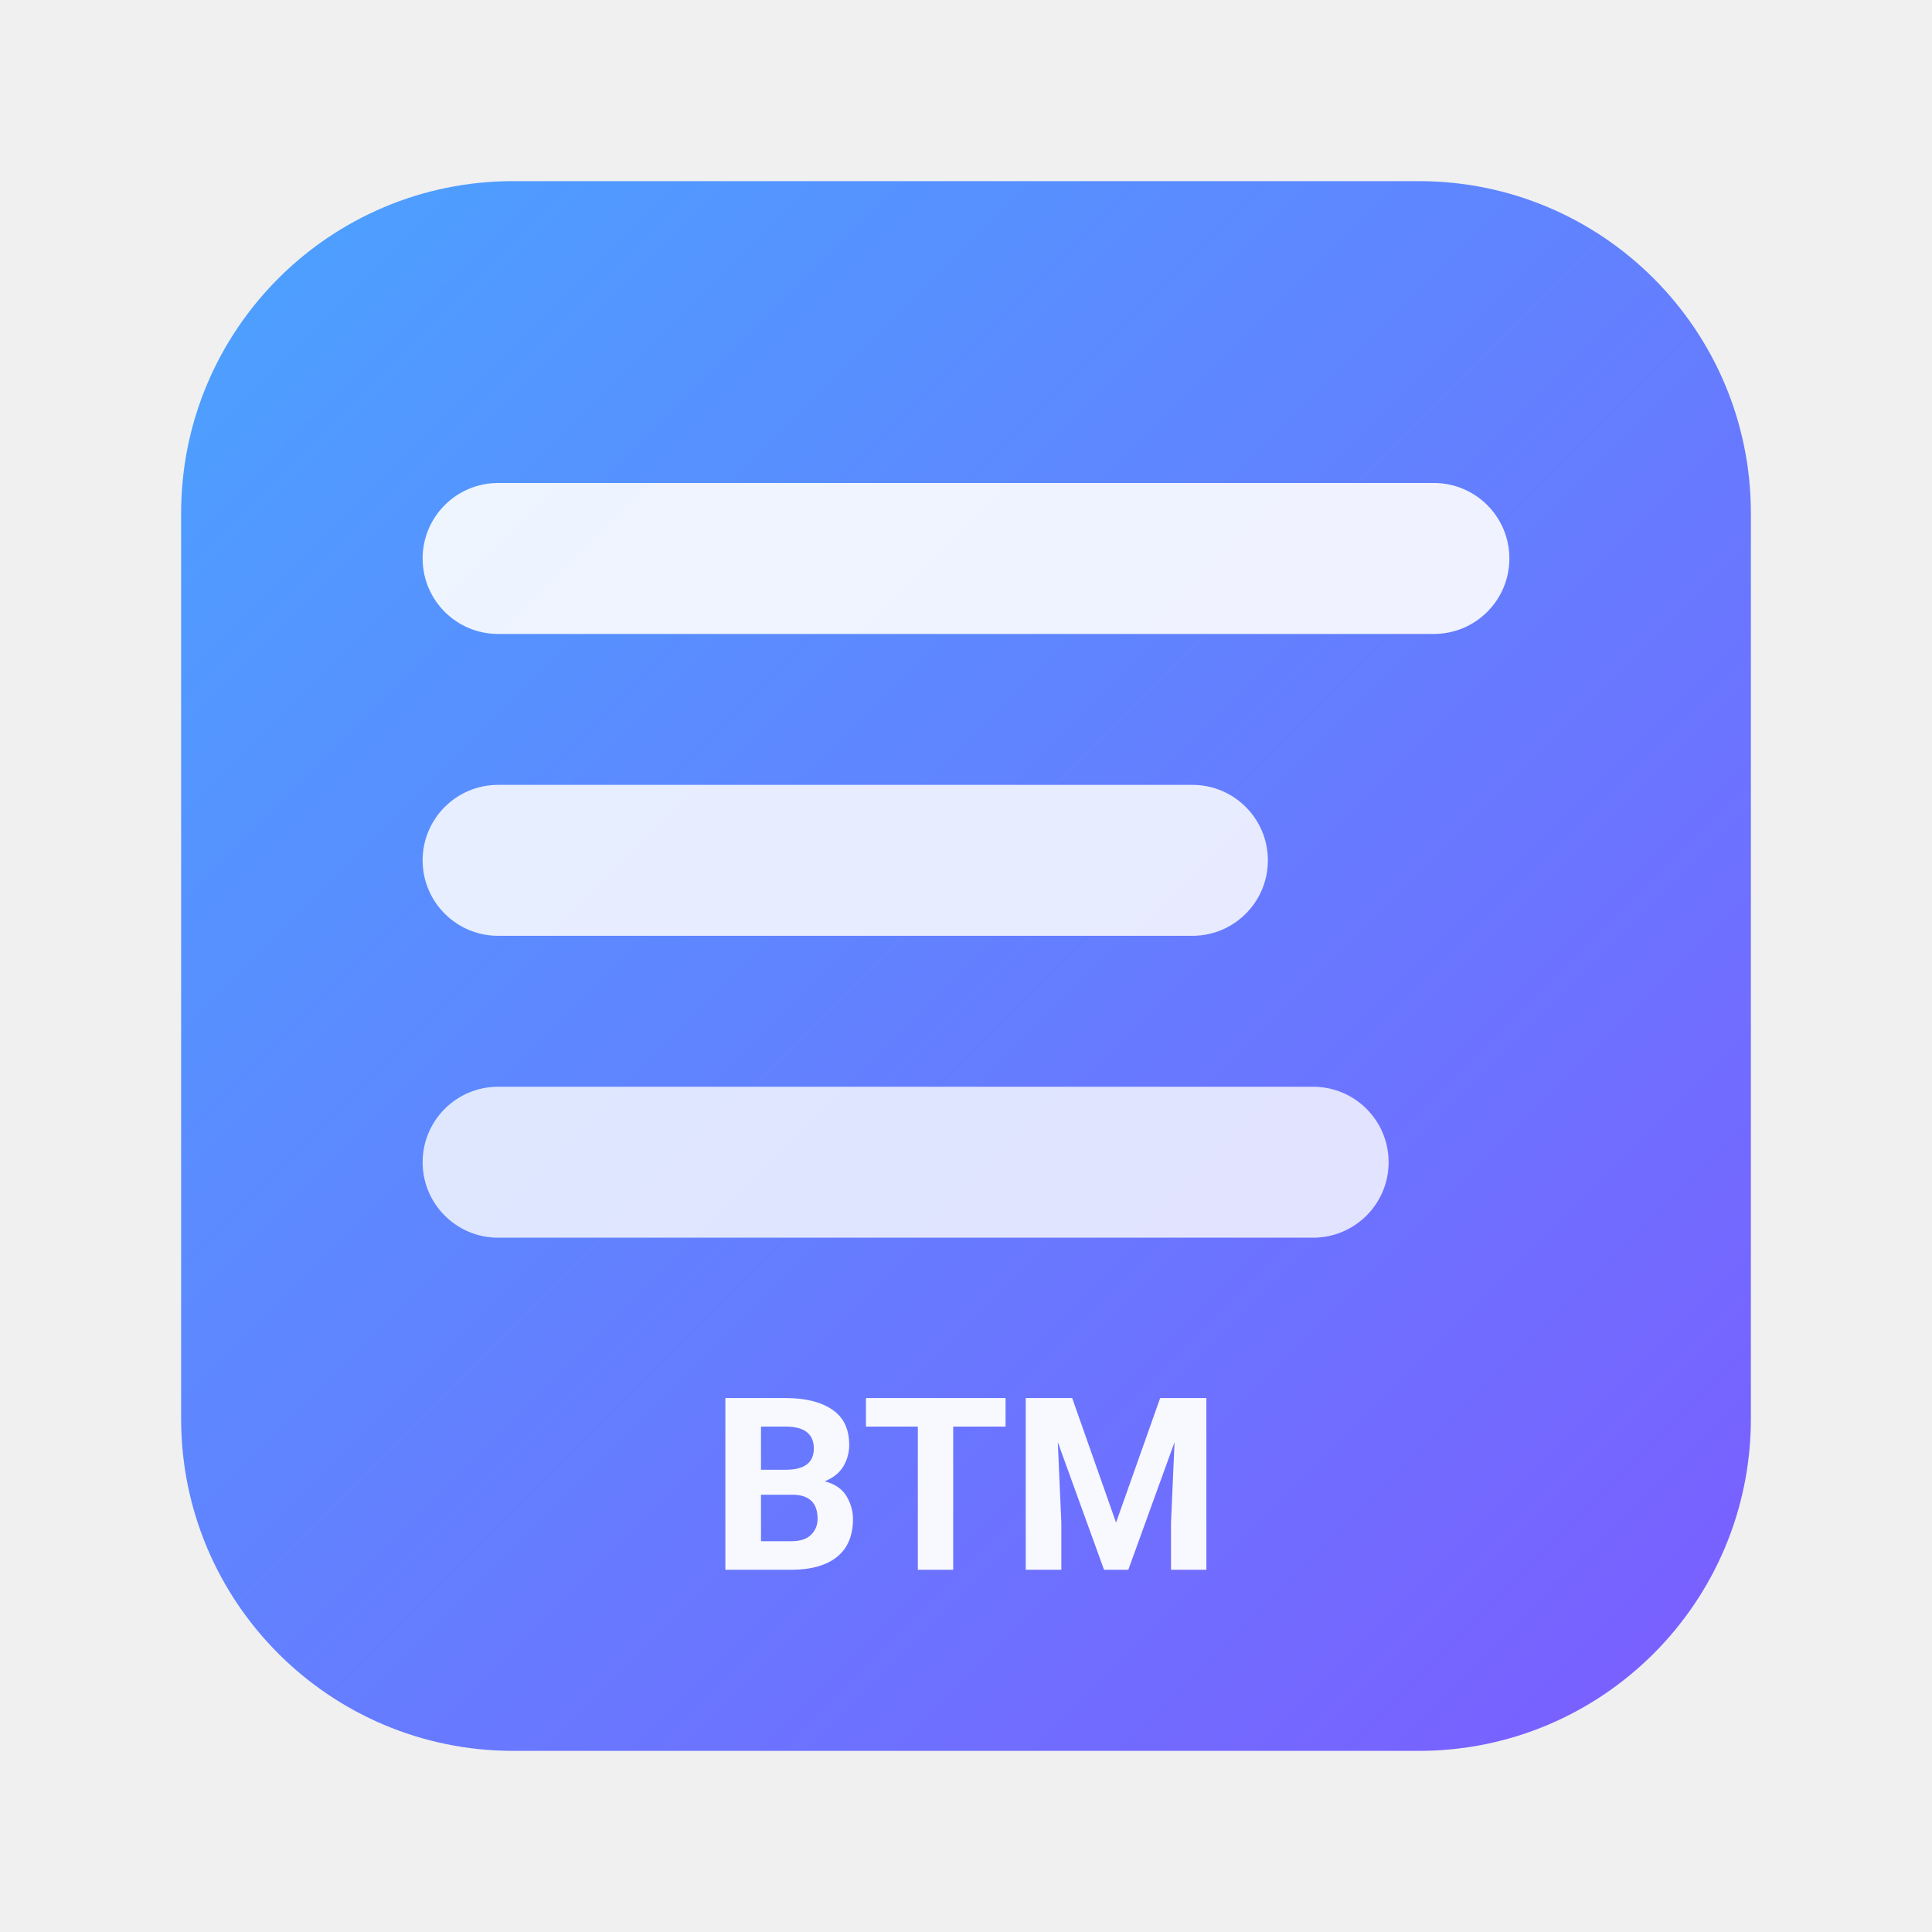
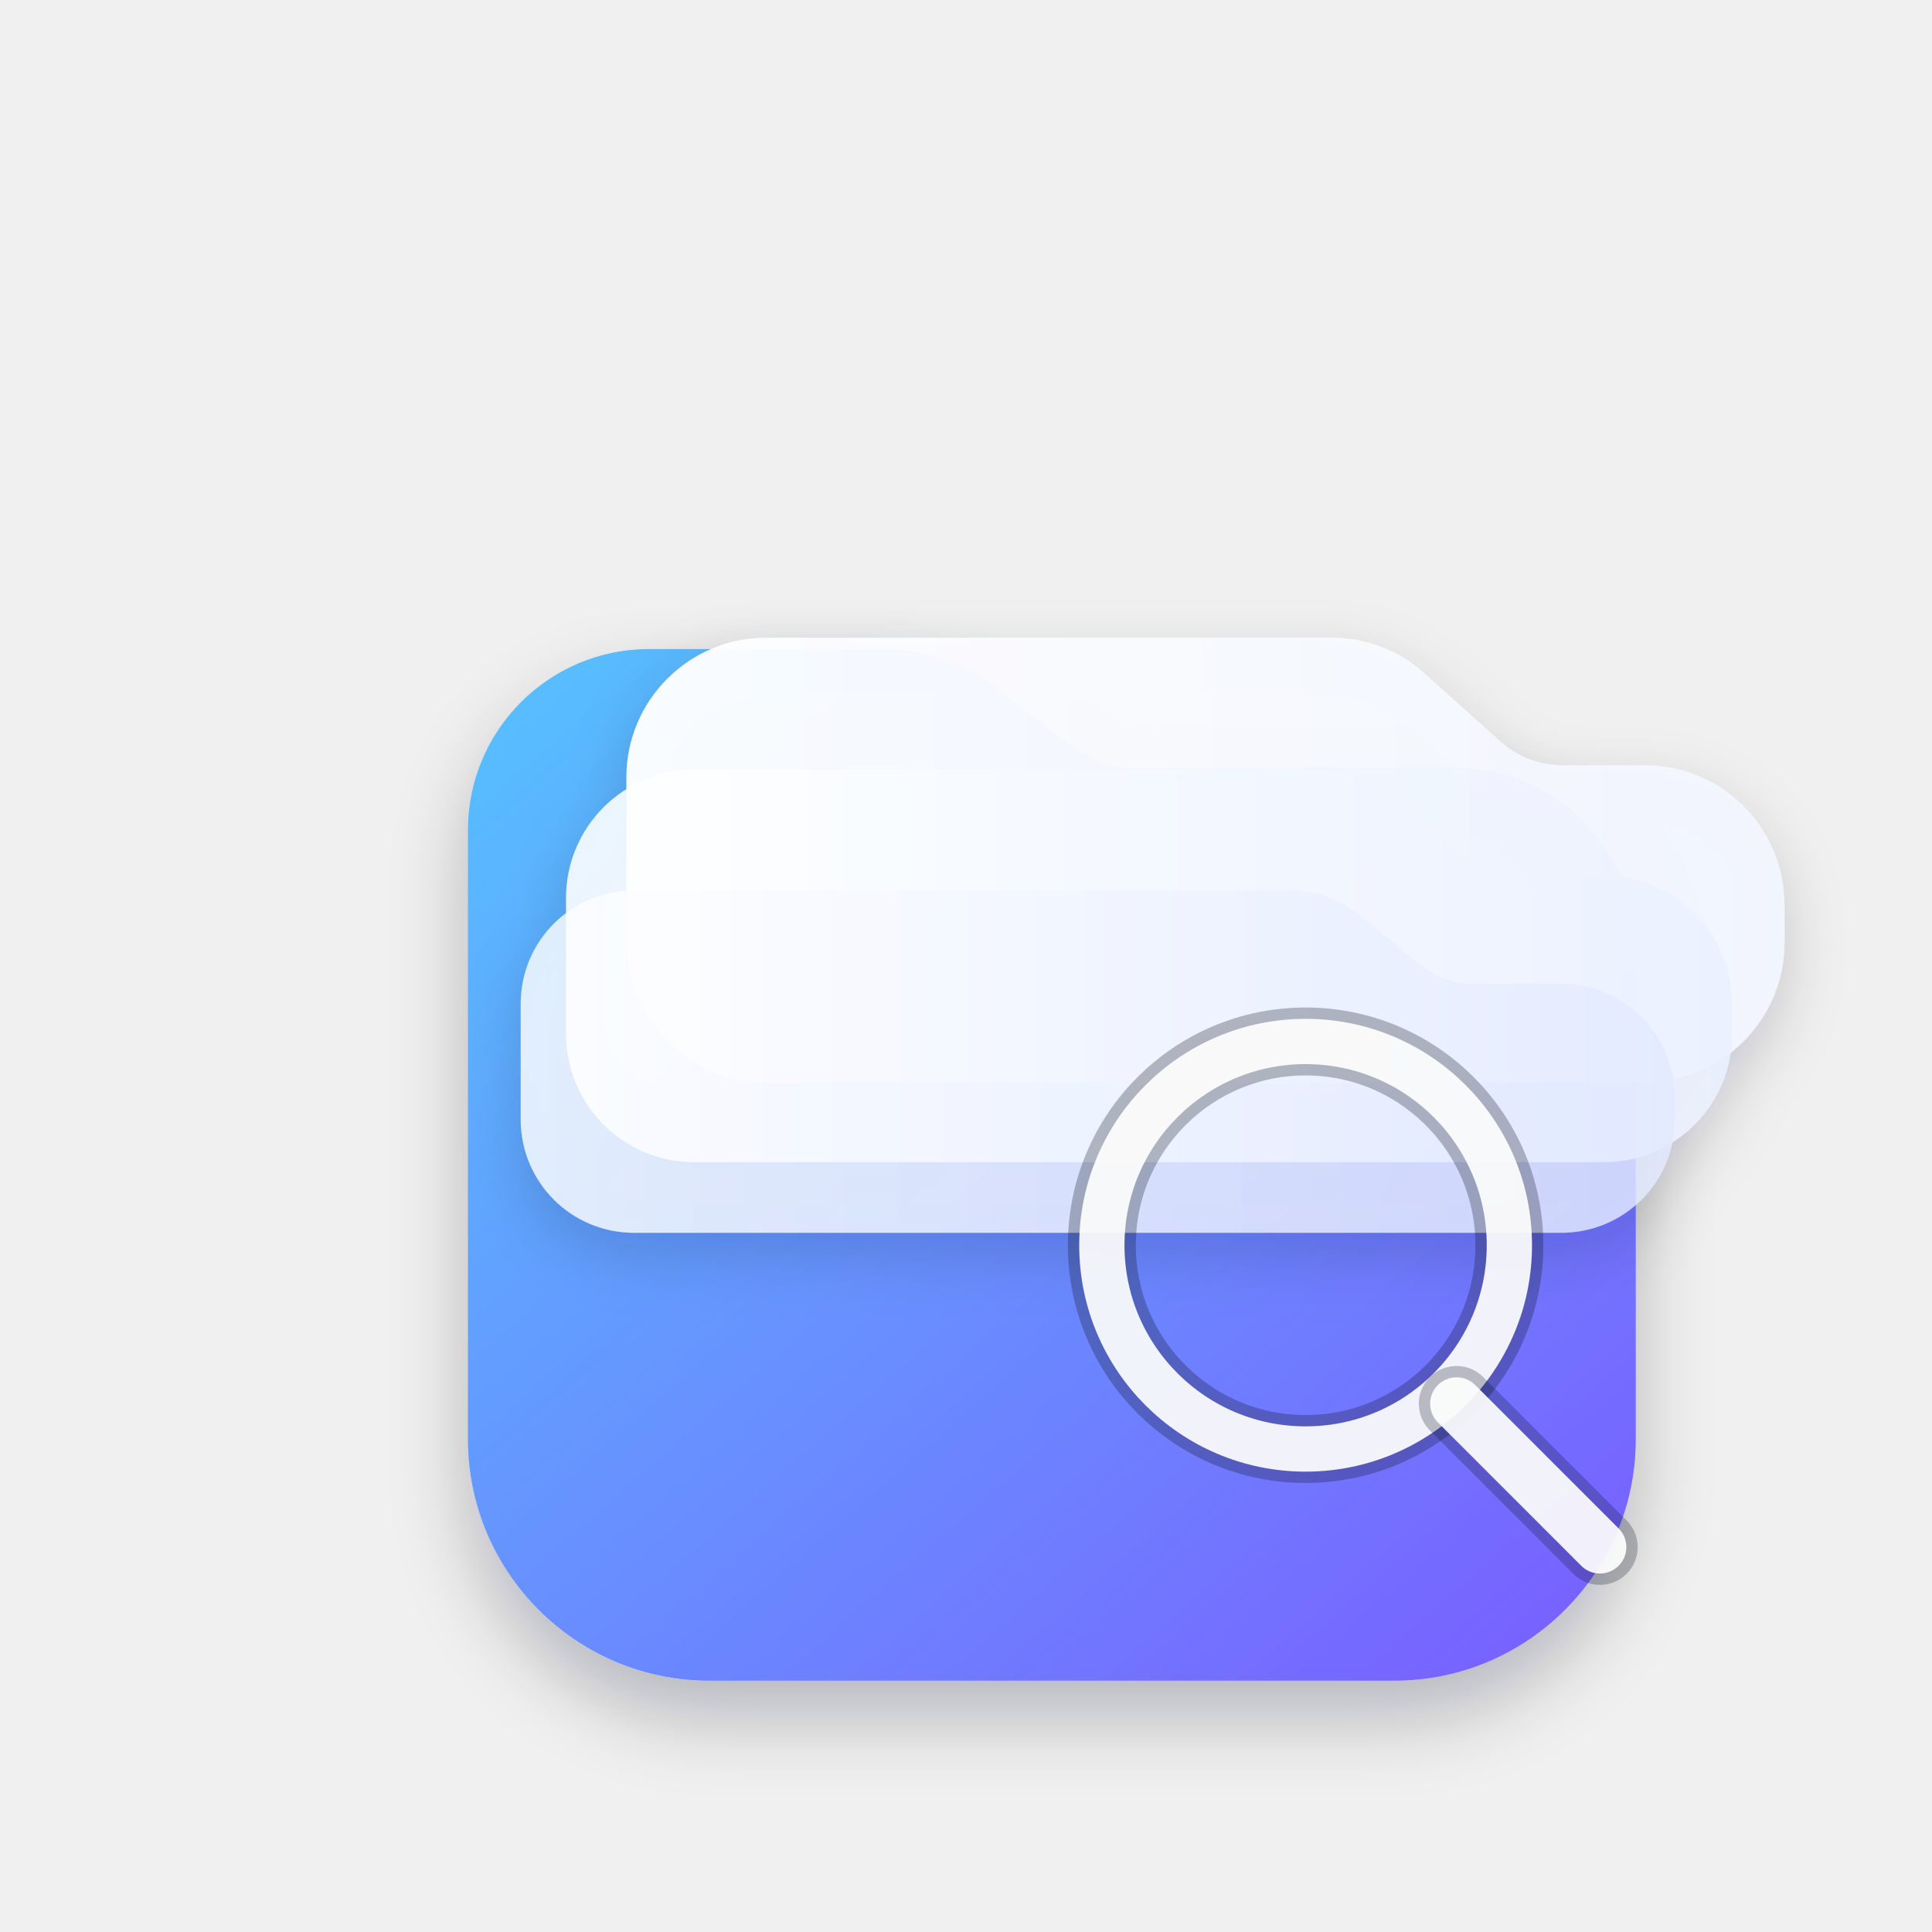
- <svg xmlns="http://www.w3.org/2000/svg" width="128" height="128" viewBox="0 0 128 128">
+ <svg xmlns="http://www.w3.org/2000/svg" width="512" height="512" viewBox="0 0 512 512">
  <defs>
-     <linearGradient id="g" x1="0" y1="0" x2="1" y2="1">
-       <stop offset="0" stop-color="#4aa3ff" />
-       <stop offset="1" stop-color="#7c5cff" />
+     <linearGradient id="tray" x1="0" y1="0" x2="1" y2="1">
+       <stop offset="0" stop-color="#56C2FF" />
+       <stop offset="1" stop-color="#7A5CFF" />
    </linearGradient>
+     <linearGradient id="tabTop" x1="0" y1="0" x2="1" y2="0">
+       <stop offset="0" stop-color="#FFFFFF" stop-opacity="0.96" />
+       <stop offset="1" stop-color="#F2F6FF" stop-opacity="0.96" />
+     </linearGradient>
+     <linearGradient id="tabMid" x1="0" y1="0" x2="1" y2="0">
+       <stop offset="0" stop-color="#FFFFFF" stop-opacity="0.88" />
+       <stop offset="1" stop-color="#EAF0FF" stop-opacity="0.88" />
+     </linearGradient>
+     <linearGradient id="tabBot" x1="0" y1="0" x2="1" y2="0">
+       <stop offset="0" stop-color="#FFFFFF" stop-opacity="0.80" />
+       <stop offset="1" stop-color="#E2EAFF" stop-opacity="0.80" />
+     </linearGradient>
+     <filter id="shadow" x="-20%" y="-20%" width="140%" height="140%">
+       <feDropShadow dx="0" dy="10" stdDeviation="10" flood-color="#0B1020" flood-opacity="0.24" />
+     </filter>
+     <filter id="softShadow" x="-20%" y="-20%" width="140%" height="140%">
+       <feDropShadow dx="0" dy="6" stdDeviation="8" flood-color="#0B1020" flood-opacity="0.18" />
+     </filter>
  </defs>
-   <rect x="12" y="12" width="104" height="104" rx="22" fill="url(#g)" />
-   <rect x="28" y="32" width="72" height="10" rx="5" fill="rgba(255,255,255,0.9)" />
-   <rect x="28" y="52" width="56" height="10" rx="5" fill="rgba(255,255,255,0.85)" />
-   <rect x="28" y="72" width="64" height="10" rx="5" fill="rgba(255,255,255,0.8)" />
-   <text x="64" y="104" text-anchor="middle" font-family="ui-sans-serif, system-ui, -apple-system, Segoe UI, Roboto, Arial, sans-serif" font-size="16" font-weight="700" fill="rgba(255,255,255,0.95)">
-     BTM
-   </text>
+   <g filter="url(#shadow)">
+     <path d="M124 220c0-26.5 21.5-48 48-48h62c10.8 0 21.3 3.6 29.8 10.2l20.4 15.6c4.7 3.6 10.5 5.6 16.4 5.6h84.9c26.5 0 48 21.5 48 48v130c0 35.3-28.7 64-64 64H188c-35.3 0-64-28.7-64-64V220z" fill="url(#tray)" />
+     <path d="M160 244c0-12.2 9.8-22 22-22h203c12.2 0 22 9.8 22 22v24c0 12.2-9.8 22-22 22H182c-12.2 0-22-9.8-22-22v-24z" fill="#FFFFFF" opacity="0.16" />
+   </g>
+   <g filter="url(#softShadow)">
+     <path d="M166 206c0-20.4 16.6-37 37-37h150c9 0 17.7 3.3 24.4 9.4l20.1 18c4.5 4.1 10.3 6.4 16.4 6.4h22c20.4 0 37 16.6 37 37v10c0 20.4-16.6 37-37 37H203c-20.4 0-37-16.6-37-37v-44z" fill="url(#tabTop)" />
+     <path d="M150 238c0-18.8 15.2-34 34-34h164c7.7 0 15.1 2.7 21 7.6l18.4 15.3c4.1 3.4 9.3 5.1 14.6 5.1h23c18.8 0 34 15.2 34 34v8c0 18.8-15.2 34-34 34H184c-18.8 0-34-15.2-34-34v-36z" fill="url(#tabMid)" />
+     <path d="M138 266c0-16.6 13.4-30 30-30h174c6.8 0 13.3 2.3 18.5 6.6l16.5 13.5c3.6 3 8.1 4.6 12.8 4.6h24c16.6 0 30 13.4 30 30v6c0 16.6-13.4 30-30 30H168c-16.6 0-30-13.4-30-30v-30z" fill="url(#tabBot)" />
+   </g>
+   <g>
+     <circle cx="346" cy="330" r="54" fill="none" stroke="#0B1020" stroke-opacity="0.28" stroke-width="18" />
+     <circle cx="346" cy="330" r="54" fill="none" stroke="#FFFFFF" stroke-opacity="0.92" stroke-width="12" />
+     <path d="M386 372l38 38" stroke="#0B1020" stroke-opacity="0.25" stroke-width="20" stroke-linecap="round" />
+     <path d="M386 372l38 38" stroke="#FFFFFF" stroke-opacity="0.92" stroke-width="14" stroke-linecap="round" />
+   </g>
</svg>
